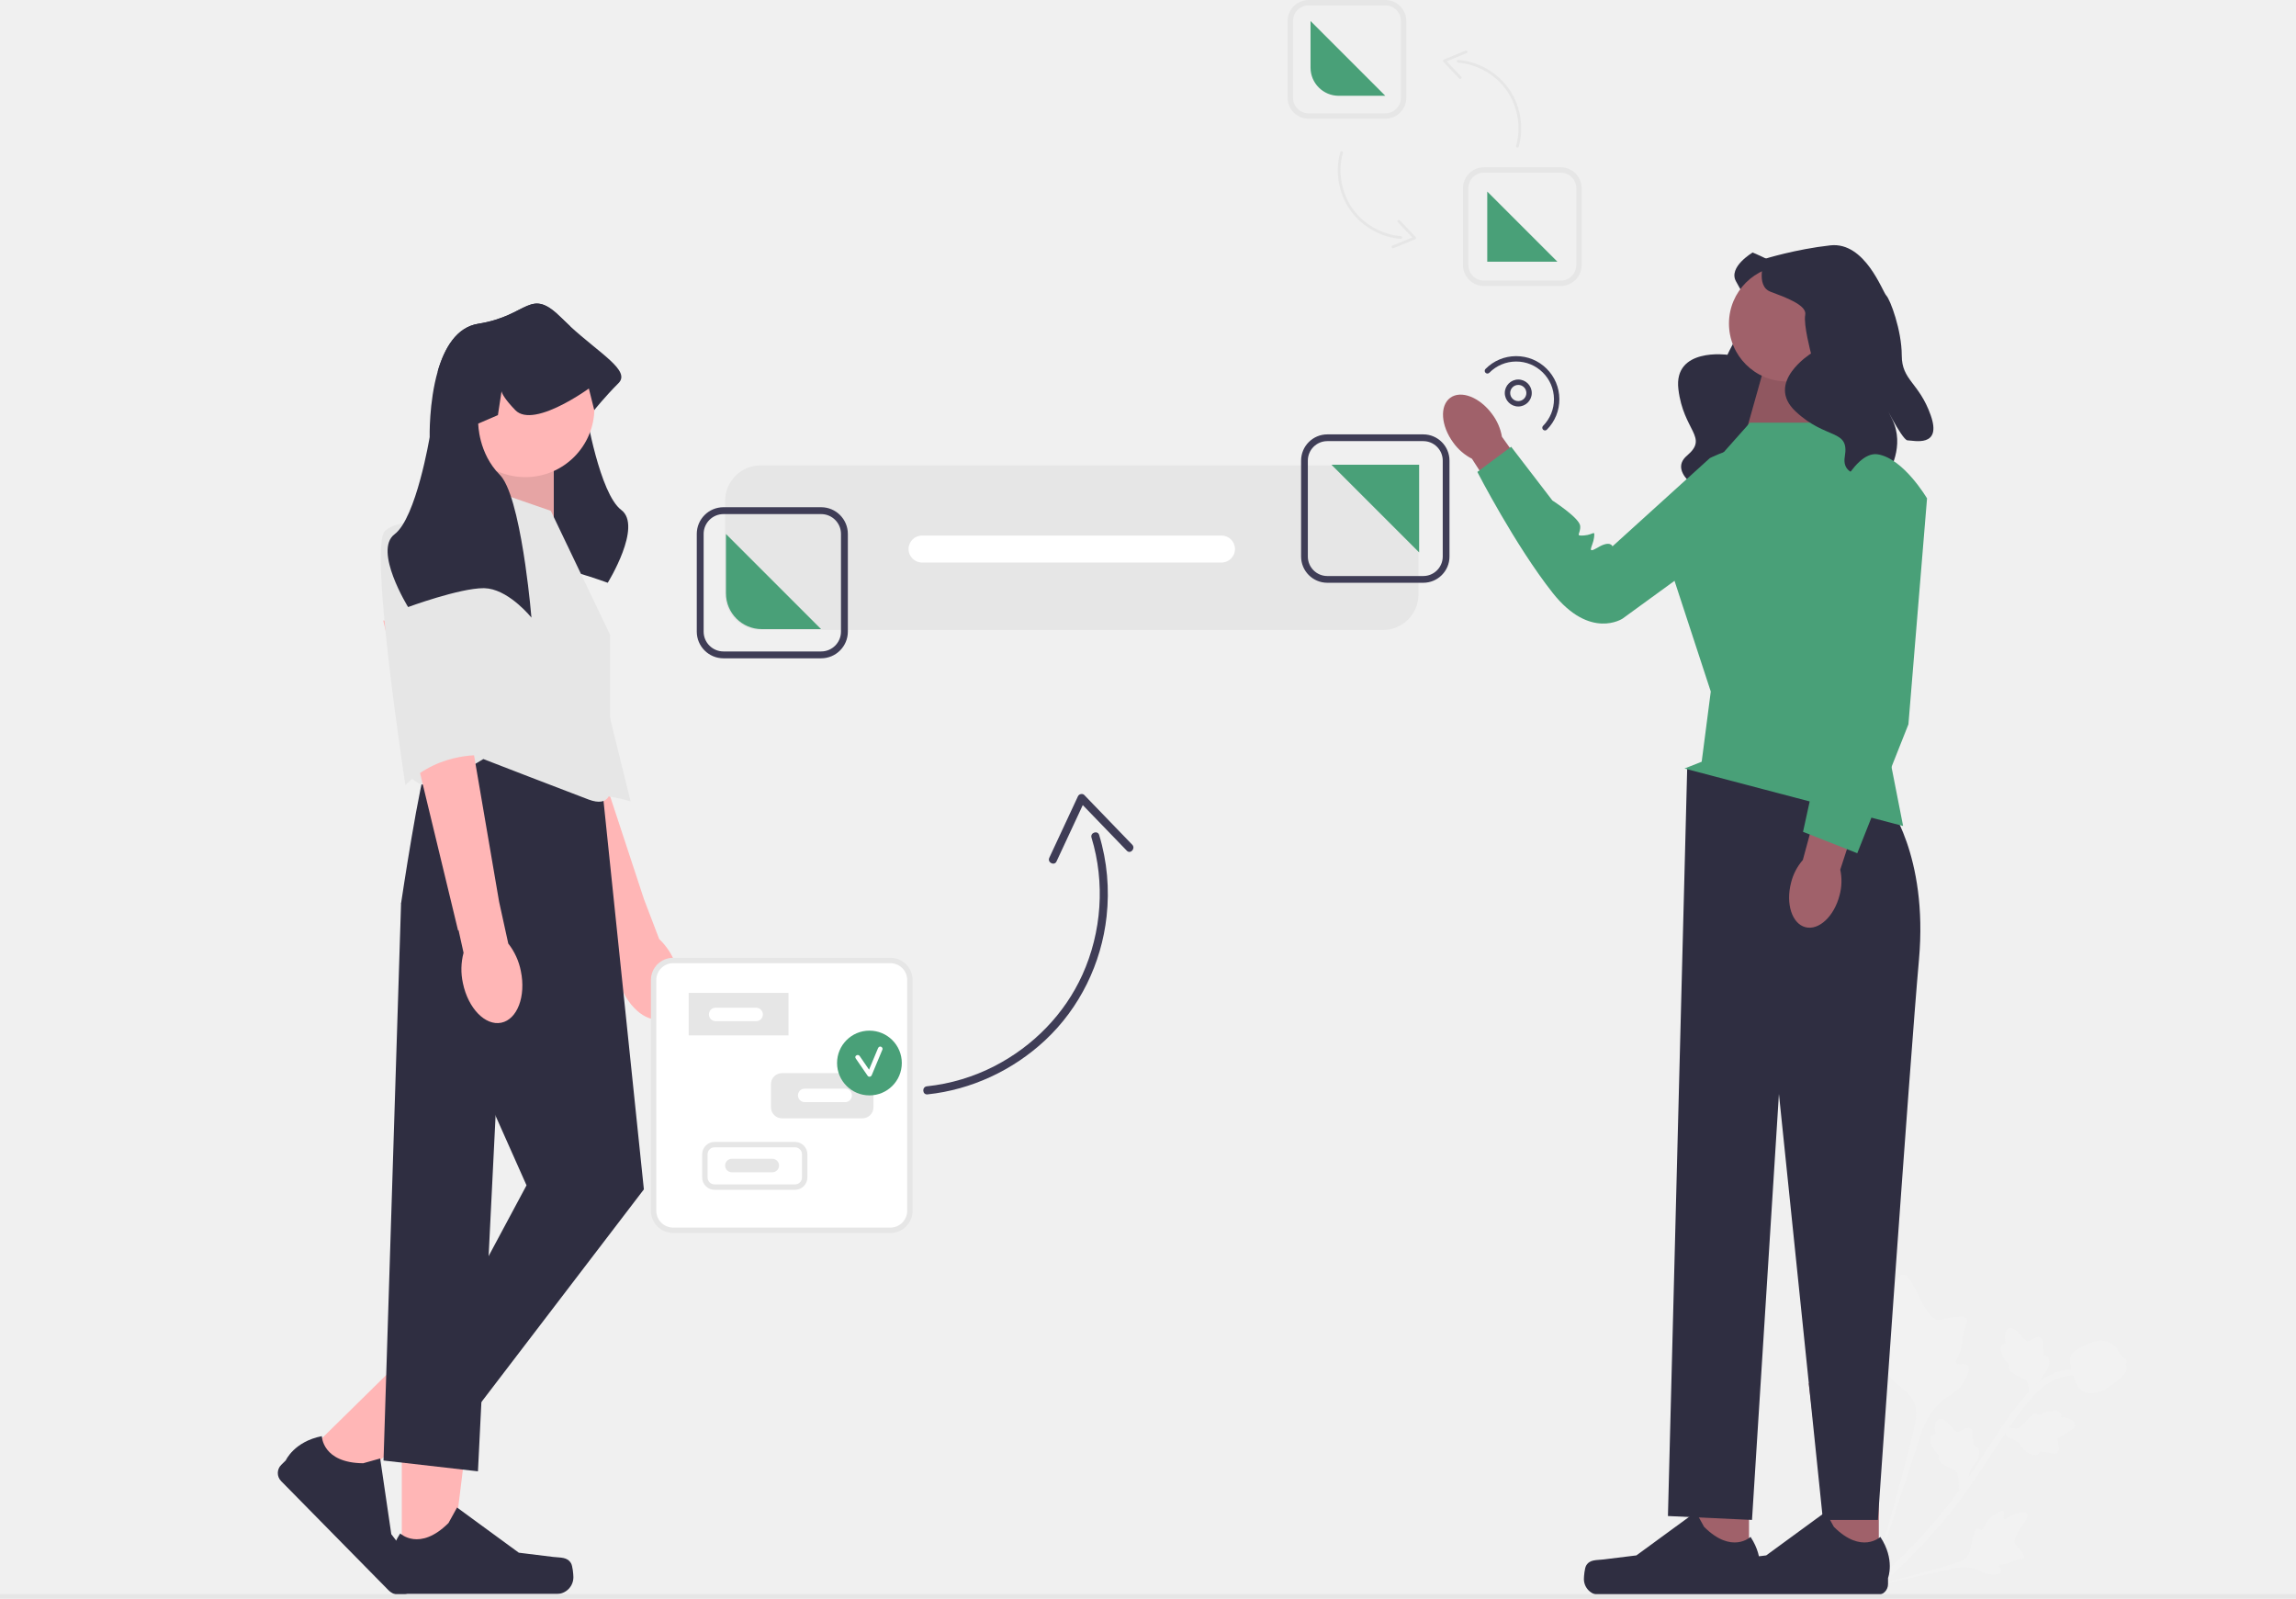
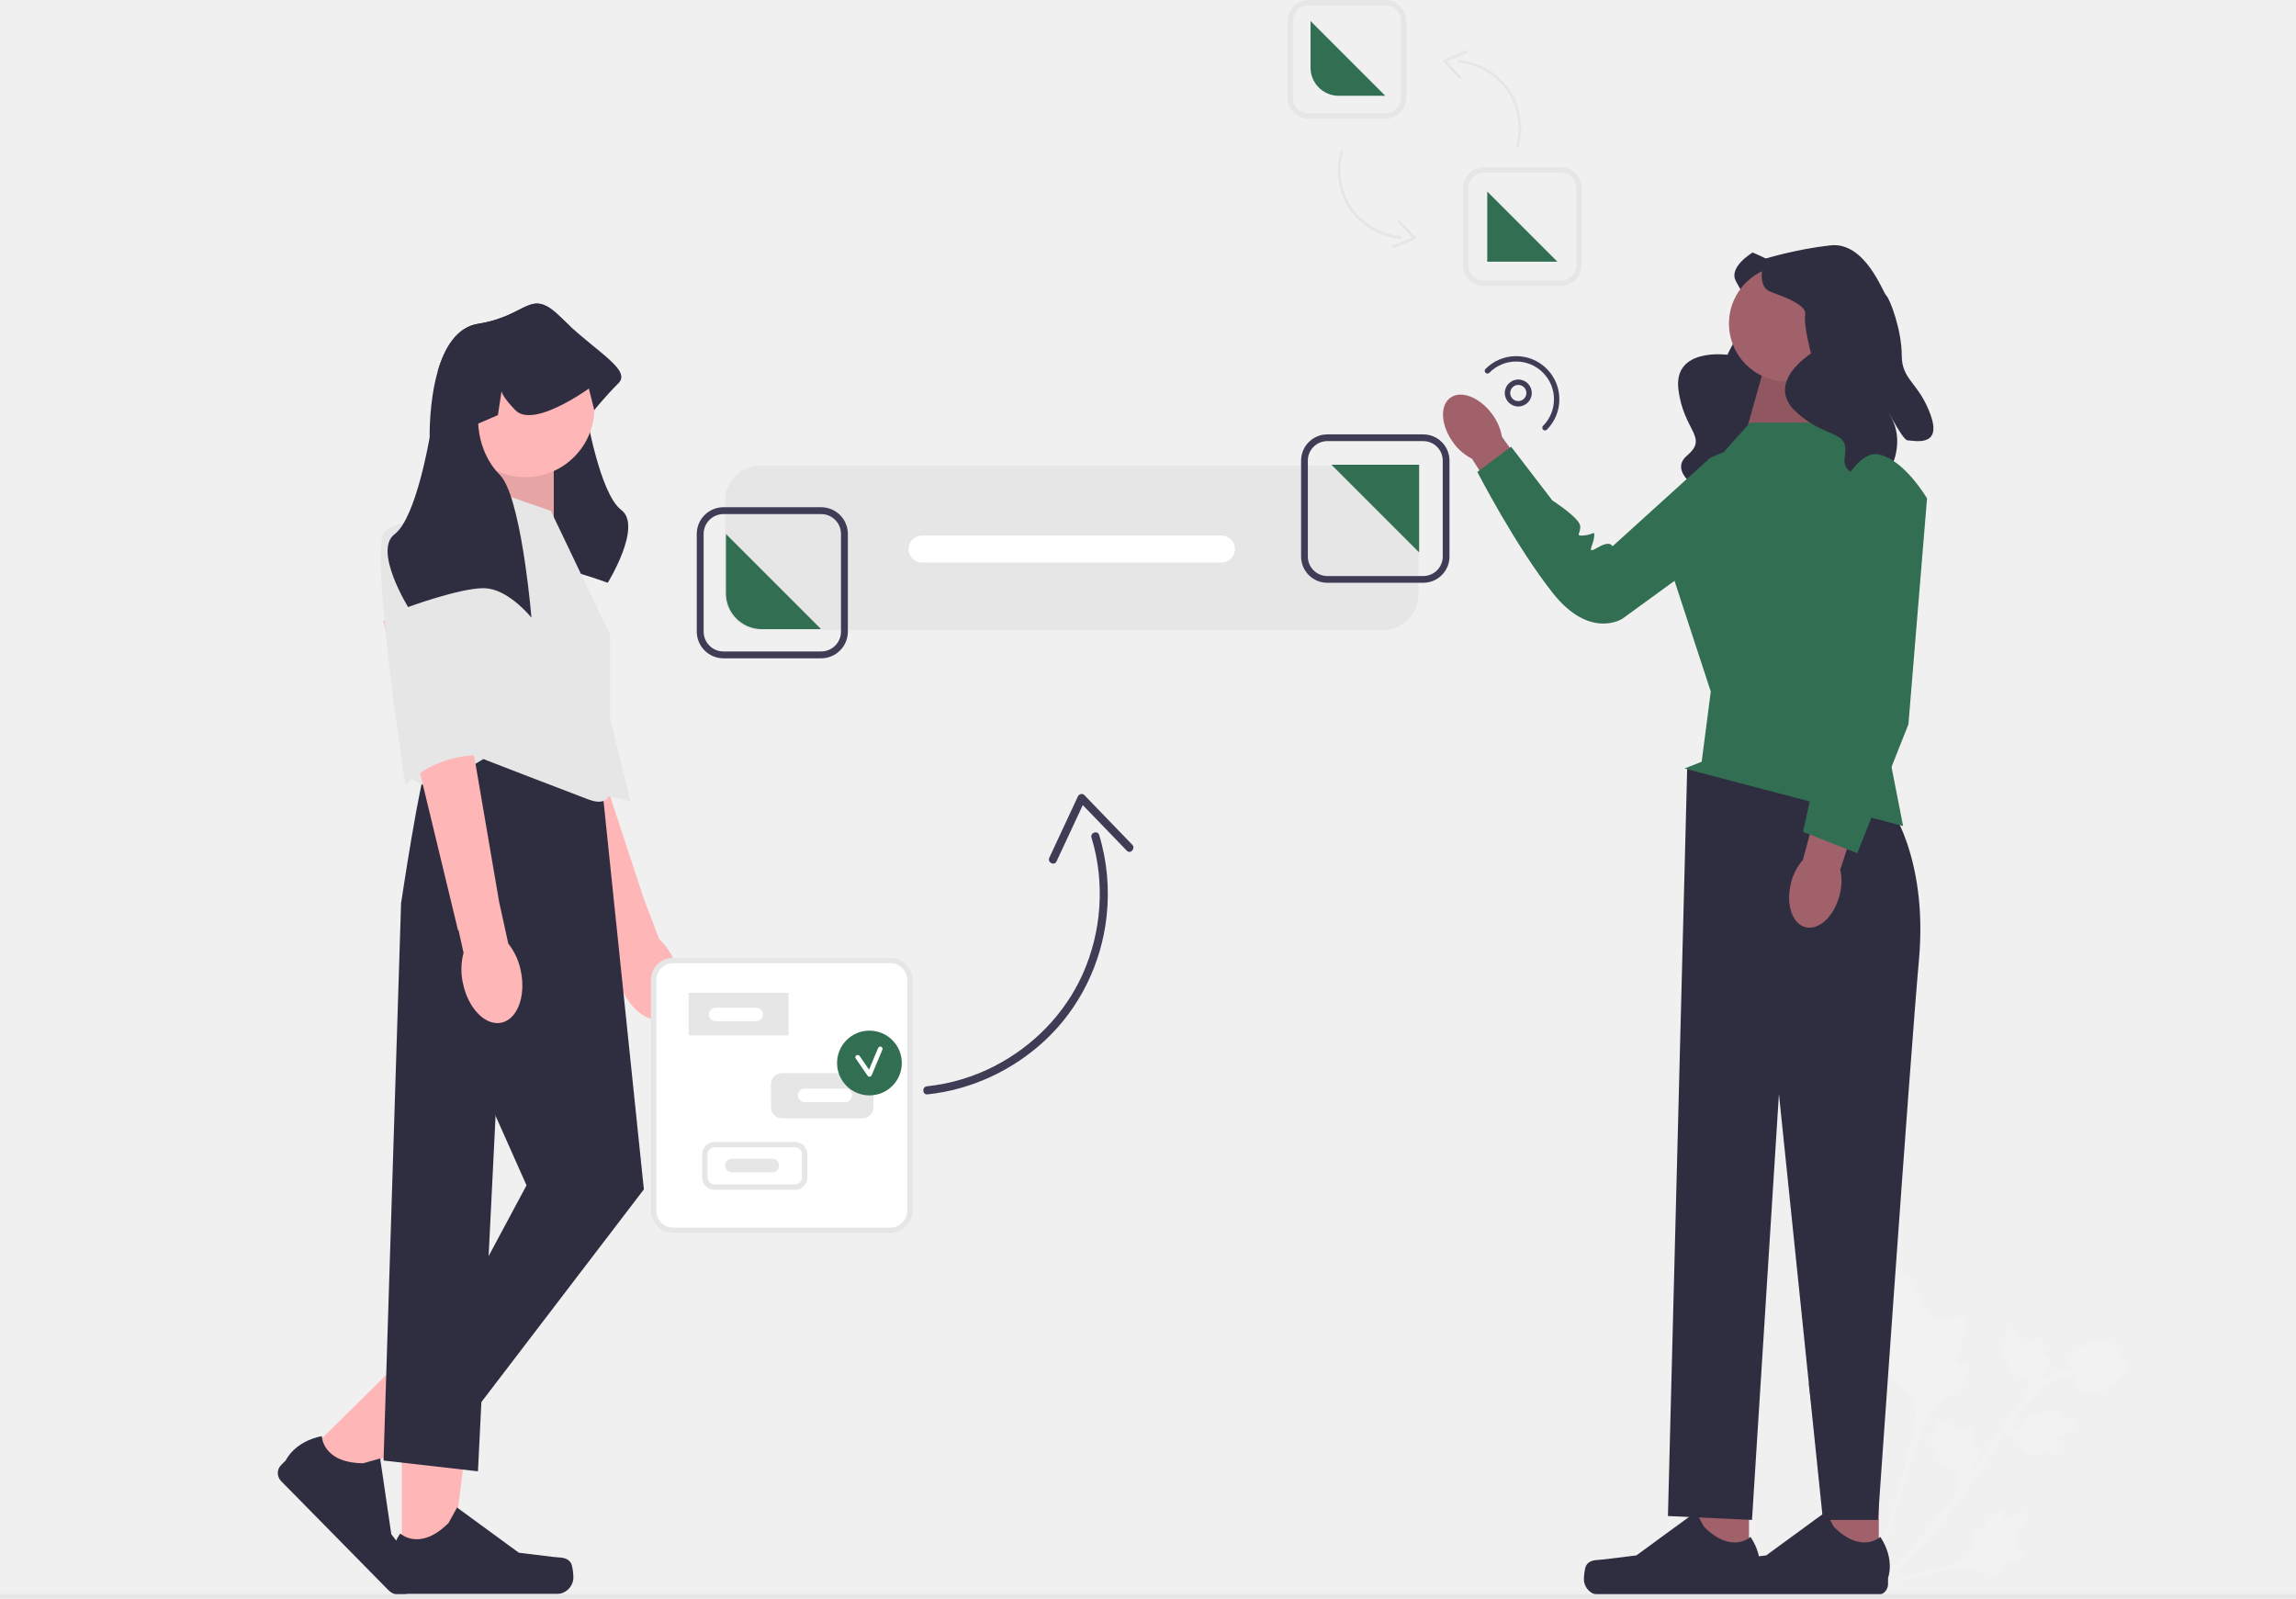
<svg xmlns="http://www.w3.org/2000/svg" width="851.034" height="592.528" viewBox="0 0 851.034 592.528">
  <path d="M225.265,216s-19-7-28-7c-.86,0-1.71,.1-2.56,.28-5.76,1.22-11.06,6.17-13.6,8.87-.99,1.06-1.56,1.77-1.56,1.77,0,0,.06-.69,.18-1.9,.59-6.36,2.77-27.23,6.68-40.59,1.4-4.77,3.01-8.58,4.86-10.43,4.31-4.32,6.3-9.5,7.22-13.36,.78-3.31,.78-5.64,.78-5.64l-7.29-3.14-1.35-8.82c-.24,1.04-1.35,3.07-5.08,6.96-.32,.33-.67,.61-1.04,.85-5.38,3.38-16.35-2.5-22.26-6.2,2.46-8.55,6.92-16.37,15.02-17.65,19-3,19-14,31-2,.99,.99,1.99,1.94,2.99,2.86,3.84,7.34,5.24,17.18,5.74,24.02,.36,4.79,.27,8.12,.27,8.12,0,0,5,30,13,36s-5,27-5,27Z" fill="#2f2e41" />
  <polygon points="188.265 168 174.753 187.819 205.265 196 205.265 168 188.265 168" fill="#ffb6b6" />
  <polygon points="188.265 168 174.753 187.819 205.265 196 205.265 168 188.265 168" opacity=".1" />
  <g>
    <path d="M696.217,484.943c1.451-.576,3.298,2.667,4.544,2.09,1.242-.575-.161-3.996,.975-8.458,.205-.805,1.496-5.876,3.619-6.108,4.025-.441,7.5,16.889,13.514,16.741,1.32-.032,2.902-.91,7.006-1.15,1.633-.095,2.519-.023,2.981,.561,.654,.829-.119,1.964-.898,4.769-1.167,4.207-.247,4.61-1.459,7.749-.9,2.331-1.88,3.333-1.382,4.061,.705,1.029,3.122-.314,4.173,.786,1.073,1.122-.001,4.029-1.122,5.961-2.105,3.625-4.988,4.862-7.42,6.627-2.643,1.918-5.987,5.356-8.43,11.992l-19.553,59.691c3.753-12.448,13.476-47.01,16.573-60.252,.894-3.823,1.685-7.79-.364-11.179-1.973-3.263-6.34-5.597-10.351-10.59-.468-.583-1.752-2.223-1.227-3.317,.434-.905,1.708-.613,2.125-1.452,.56-1.125-1.278-2.564-2.679-5.442-.988-2.03-1.256-3.744-1.487-5.218-.07-.444-1.069-7.095,.863-7.862l0,0Z" fill="#f2f2f2" />
    <path d="M742.589,560.129c.701,.546-.357,2.388,.285,2.833,.641,.443,1.915-1.232,4.432-1.962,.454-.132,3.315-.961,4.042,.014,1.378,1.848-6.125,8.554-4.317,11.463,.397,.638,1.284,1.162,2.586,3.107,.518,.774,.738,1.23,.585,1.625-.218,.56-.998,.508-2.6,.935-2.402,.641-2.334,1.209-4.224,1.52-1.404,.231-2.178,.039-2.392,.493-.302,.643,1.055,1.442,.818,2.275-.241,.85-1.978,1.162-3.25,1.169-2.386,.013-3.826-1.045-5.394-1.73-1.704-.744-4.356-1.393-8.318-.677l-34.938,7.626c7.193-1.75,26.961-6.95,34.354-9.251,2.134-.664,4.309-1.421,5.382-3.404,1.032-1.91,.918-4.727,2.211-8.136,.151-.398,.586-1.501,1.274-1.559,.569-.048,.794,.661,1.326,.624,.714-.05,.889-1.367,1.898-2.885,.711-1.07,1.475-1.697,2.132-2.235,.198-.162,3.174-2.572,4.107-1.845l-0,0Z" fill="#f2f2f2" />
    <path d="M726.124,552.442l3.345-3.456,.028-.436c.128-2.018,.672-3.666,1.616-4.899,.15-.196,.31-.385,.473-.577,.646-.761,1.449-1.707,1.821-3.245,.206-.859,.54-2.957-.812-3.71-.361-.206-.724-.247-1.046-.216,.006-.065,.012-.131,.019-.201,.067-.867-.041-1.344-.145-1.804-.08-.353-.163-.718-.177-1.44-.006-.317,.004-.583,.012-.807,.024-.678,.017-1.515-.712-2.063-.799-.559-1.695-.233-2.289-.018-1.059,.384-1.694,.759-2.116,1.008-.154,.091-.327,.193-.393,.216-.531,.173-2.286-1.728-2.951-2.439-1.489-1.605-2.777-2.993-4.218-2.386-1.032,.434-1.495,1.703-1.41,3.877,.027,.677,.152,1.272,.288,1.768-.394-.047-.825,.013-1.222,.325h0c-.938,.739-.86,2.267,.23,4.543,.269,.567,.634,1.327,1.359,2.117,.341,.372,.683,.662,.979,.905-.129,.18-.235,.402-.279,.68-.131,.817,.309,1.595,1.343,2.288,1.125,.778,2.175,1.26,3.1,1.686,.807,.373,1.501,.696,1.941,1.085,.807,.734,.938,1.935,1.026,3.429l.189,3.771,0,0Z" fill="#f2f2f2" />
    <path d="M741.553,528.4l2.494,4.112,.415,.138c1.92,.636,3.376,1.58,4.329,2.805,.152,.195,.293,.398,.438,.604,.572,.818,1.283,1.835,2.677,2.584,.779,.417,2.723,1.272,3.794,.155,.291-.297,.422-.637,.474-.957,.061,.023,.123,.045,.19,.069,.821,.285,1.31,.301,1.781,.317,.362,.012,.736,.024,1.438,.194,.308,.074,.563,.152,.777,.217,.65,.195,1.461,.401,2.176-.165,.743-.631,.655-1.581,.598-2.209-.103-1.122-.304-1.831-.439-2.302-.049-.172-.104-.366-.109-.435-.033-.557,2.251-1.773,3.108-2.236,1.93-1.033,3.6-1.927,3.378-3.475-.158-1.108-1.268-1.878-3.393-2.347-.662-.146-1.269-.176-1.783-.17,.146-.369,.197-.801-.004-1.264h0c-.477-1.095-1.975-1.407-4.453-.93-.617,.117-1.444,.277-2.392,.777-.446,.236-.813,.493-1.124,.718-.142-.171-.329-.329-.587-.442-.757-.334-1.621-.105-2.554,.719-1.038,.891-1.77,1.784-2.417,2.571-.565,.686-1.054,1.276-1.542,1.602-.914,.594-2.109,.417-3.577,.123l-3.695-.773,0,0Z" fill="#f2f2f2" />
    <path d="M752.126,518.774l3.345-3.456,.028-.436c.128-2.018,.672-3.666,1.616-4.899,.15-.196,.31-.385,.473-.577,.646-.761,1.449-1.707,1.821-3.245,.206-.859,.54-2.957-.812-3.71-.361-.206-.724-.247-1.046-.216,.006-.065,.012-.131,.019-.201,.067-.867-.041-1.344-.145-1.804-.08-.353-.163-.718-.177-1.44-.006-.317,.004-.583,.012-.807,.024-.678,.017-1.515-.712-2.063-.799-.559-1.695-.233-2.289-.018-1.059,.384-1.694,.759-2.116,1.008-.154,.091-.327,.193-.393,.216-.531,.173-2.286-1.728-2.951-2.439-1.489-1.605-2.777-2.993-4.218-2.386-1.032,.434-1.495,1.703-1.41,3.877,.027,.677,.152,1.272,.288,1.768-.394-.047-.825,.013-1.222,.325h0c-.938,.739-.86,2.267,.23,4.543,.269,.567,.634,1.327,1.359,2.117,.341,.372,.683,.662,.979,.905-.129,.18-.235,.402-.279,.68-.131,.817,.309,1.595,1.343,2.288,1.125,.778,2.175,1.26,3.1,1.686,.807,.373,1.501,.696,1.941,1.085,.807,.734,.938,1.935,1.026,3.429l.189,3.771,0,0Z" fill="#f2f2f2" />
    <path d="M691.546,589.215l1.176,.115,.899-.767-.899,.767,.842,.82c.081-.075,.284-.233,.598-.483,1.72-1.372,6.957-5.545,14.269-12.839,5.105-5.092,10.013-10.589,14.592-16.34,4.586-5.761,7.717-10.385,10.234-14.101,1.898-2.803,3.662-5.506,5.378-8.14,4.588-7.036,8.923-13.682,14.647-20.325,1.277-1.484,3.937-4.571,8.465-6.544,2.626-1.144,5.492-1.748,8.517-1.791l-.034-2.365c-3.341,.05-6.514,.72-9.43,1.991-5.02,2.188-7.918,5.552-9.311,7.168-5.825,6.761-10.201,13.471-14.833,20.575-1.711,2.624-3.467,5.316-5.357,8.107-2.494,3.682-5.598,8.266-10.125,13.952-4.523,5.683-9.372,11.113-14.412,16.141-7.221,7.202-12.38,11.312-14.075,12.663-.904,.722-1.094,.873-1.143,1.397l0-0Z" fill="#f2f2f2" />
    <path d="M771.4,515.206c.077,.059,.156,.117,.239,.173,1.659,1.144,3.87,1.33,6.573,.553,1.269-.367,2.329-1.086,4.441-2.519,.326-.22,1.961-1.355,3.845-3.198,1.232-1.204,1.644-1.787,1.761-2.492,.132-.785-.049-1.543-.388-2.222,.162-.161,.285-.36,.353-.608,.284-1.026-.643-1.578-1.14-1.883-.255-.15-.574-.335-.873-.593-.473-.403-.624-.753-.855-1.281-.22-.506-.495-1.134-1.089-1.824-1.168-1.365-2.639-1.872-3.123-2.039-2.544-.888-4.755-.086-7.316,.844-.512,.188-2.329,.907-4.259,2.327-1.392,1.025-1.79,1.65-2.013,2.172-.46,1.071-.311,2.002,.197,4.197,.528,2.295,.795,3.445,1.138,4.285,.801,1.951,1.304,3.177,2.51,4.108l-0,0Z" fill="#f2f2f2" />
  </g>
  <g>
    <g>
      <polygon points="696.398 580.664 678.78 580.663 670.399 512.706 696.402 512.708 696.398 580.664" fill="#a0616a" />
      <path d="M636.036,580.265h0c-.549,.924-.838,3.906-.838,4.98h0c0,3.302,2.677,5.98,5.98,5.98h54.562c2.253,0,4.079-1.826,4.079-4.079v-2.272s2.699-6.827-2.858-15.242c0,0-6.907,6.589-17.227-3.731l-3.043-5.513-22.03,16.111-12.211,1.503c-2.671,.329-5.04-.051-6.414,2.263h-0Z" fill="#2f2e41" />
    </g>
    <g>
      <polygon points="648.289 580.664 630.671 580.663 622.289 512.706 648.292 512.708 648.289 580.664" fill="#a0616a" />
      <path d="M587.927,580.265h0c-.549,.924-.838,3.906-.838,4.98h0c0,3.302,2.677,5.98,5.98,5.98h54.562c2.253,0,4.079-1.826,4.079-4.079v-2.272s2.699-6.827-2.858-15.242c0,0-6.907,6.589-17.227-3.731l-3.043-5.513-22.03,16.111-12.211,1.503c-2.671,.329-5.04-.051-6.414,2.263h-0Z" fill="#2f2e41" />
    </g>
    <path d="M649.641,93.591s-9.176,5.381-6.167,10.703c3.009,5.322,7.205,12.571,4.359,14.854-2.846,2.283-7.545,12.349-7.545,12.349,0,0-20.057-2.801-18.174,12.779,1.883,15.58,11.306,17.704,3.229,24.558-8.076,6.854,8.394,15.052,8.394,15.052,0,0,11.37-3.543,13.964-14.439,2.594-10.896-2.312,8.331-.667,9.71,1.646,1.379,8.035,10.466,12.556-1.616,4.521-12.082,.044-16.766,6.018-23.897,5.974-7.131,10.036-18.664,9.858-20.68-.178-2.016,6.834-20.413-3.959-27.588-10.792-7.175-21.866-11.785-21.866-11.785Z" fill="#2f2e41" />
    <polygon points="653.856 136.374 647.361 159.459 683.007 159.459 671.269 131.015 653.856 136.374" fill="#a0616a" />
    <polygon points="653.856 136.374 647.361 159.459 683.007 159.459 671.269 131.015 653.856 136.374" opacity=".1" />
    <path d="M699.522,297.5s15.227,19.38,11.766,58.139c-3.461,38.759-15.227,207.712-15.227,207.712h-20.374l-16.309-157.879-9.981,157.879-31.16-1.443,7.133-277.056,74.152,12.649Z" fill="#2f2e41" />
    <g>
      <path id="uuid-15dc6cf4-99a2-4708-8e21-b6a3347dd403-31" d="M538.661,164.046c-4.591-6.249-5.088-13.684-1.11-16.605,3.978-2.921,10.922-.223,15.514,6.03,1.868,2.472,3.118,5.356,3.643,8.41l19.118,26.725-12.732,8.704-17.495-27.27c-2.758-1.415-5.137-3.471-6.938-5.994Z" fill="#a0616a" />
-       <path d="M655.645,189.84l-54.198,39.424s-12.026,8.092-25.935-9.517c-13.909-17.609-27.921-44.825-27.921-44.825l12.536-9.331,15.28,19.912s10.089,6.472,10.308,9.46-2.128,3.761,1.458,3.499,4.039-2.283,3.667,.841c-.372,3.124-3.142,6.331,1.465,3.59s5.379-.394,5.379-.394l36.064-32.687s21.414-11.183,24.258,3.03c2.844,14.213-2.36,16.998-2.36,16.998Z" fill="#49a078" />
+       <path d="M655.645,189.84l-54.198,39.424s-12.026,8.092-25.935-9.517c-13.909-17.609-27.921-44.825-27.921-44.825l12.536-9.331,15.28,19.912s10.089,6.472,10.308,9.46-2.128,3.761,1.458,3.499,4.039-2.283,3.667,.841c-.372,3.124-3.142,6.331,1.465,3.59s5.379-.394,5.379-.394l36.064-32.687s21.414-11.183,24.258,3.03c2.844,14.213-2.36,16.998-2.36,16.998Z" fill="#326E52" />
    </g>
-     <polygon points="648.651 156.652 680.396 156.652 709.558 202.332 697.446 265.662 705.405 306.151 624.371 284.851 630.746 282.327 634.116 256.318 619.582 211.935 632.04 175.339 648.651 156.652" fill="#49a078" />
+     <polygon points="648.651 156.652 680.396 156.652 709.558 202.332 697.446 265.662 705.405 306.151 624.371 284.851 630.746 282.327 634.116 256.318 619.582 211.935 632.04 175.339 648.651 156.652" fill="#326E52" />
    <path d="M683.792,119.924c0,11.856-9.611,21.467-21.467,21.467-11.856,0-21.467-9.611-21.467-21.467,0-11.856,9.611-21.467,21.467-21.467,11.856,0,21.467,9.611,21.467,21.467Z" fill="#a0616a" />
    <path d="M654.096,95.952s-3.578,10.018,2.147,12.165c5.725,2.147,13.596,5.009,12.88,8.587s2.147,14.311,2.147,14.311c0,0-17.174,10.733-5.725,21.467,11.449,10.733,20.036,6.311,18.247,16.751-1.789,10.441,16.1,6.147,16.1,6.147,0,0,6.44-10.018,1.431-20.036-5.009-10.018,3.578,7.871,5.725,7.871s12.88,2.862,8.587-9.302-10.733-12.88-10.733-22.183c0-9.302-4.293-20.751-5.725-22.183-1.431-1.431-7.871-20.036-20.751-18.605s-24.329,5.009-24.329,5.009Z" fill="#2f2e41" />
    <g>
      <path id="uuid-800338dd-1caa-42bd-b73f-d0ae9c40b57c-32" d="M681.846,331.85c-2.014,7.805-7.673,13.092-12.64,11.81-4.967-1.282-7.359-8.648-5.344-16.455,.762-3.13,2.263-6.031,4.377-8.462l8.95-32.961,15.378,4.53-10.456,32.013c.674,3.151,.583,6.418-.265,9.526Z" fill="#a0616a" />
-       <path d="M677.768,190.403s8.71-23.539,18.257-22.006c9.546,1.533,18.25,16.329,18.25,16.329l-6.901,83.734-18.956,47.784-20.107-7.927,10.444-47.754-.987-70.158Z" fill="#49a078" />
+       <path d="M677.768,190.403s8.71-23.539,18.257-22.006c9.546,1.533,18.25,16.329,18.25,16.329l-6.901,83.734-18.956,47.784-20.107-7.927,10.444-47.754-.987-70.158Z" fill="#326E52" />
    </g>
  </g>
  <g>
    <polygon points="148.927 579.83 167.238 579.828 175.948 509.201 148.924 509.203 148.927 579.83" fill="#ffb6b6" />
    <path d="M211.662,579.415h0c.57,.96,.871,4.059,.871,5.176h0c0,3.432-2.782,6.215-6.215,6.215h-56.706c-2.341,0-4.24-1.898-4.24-4.24v-2.361s-2.805-7.096,2.97-15.841c0,0,7.178,6.848,17.904-3.878l3.163-5.73,22.895,16.744,12.691,1.562c2.776,.342,5.238-.053,6.666,2.352h0Z" fill="#2f2e41" />
  </g>
  <g>
    <polygon points="111.532 540.76 124.374 553.811 180.83 510.489 161.876 491.226 111.532 540.76" fill="#ffb6b6" />
    <path d="M155.824,585.189h0c-.285,1.08-2.283,3.468-3.079,4.251h0c-2.447,2.407-6.381,2.375-8.789-.072l-39.768-40.423c-1.642-1.669-1.62-4.353,.049-5.996l1.683-1.656s3.091-6.976,13.376-8.992c0,0,.152,9.919,15.32,10.043l6.303-1.764,4.12,28.064,7.786,10.142c1.704,2.219,3.711,3.697,2.998,6.402l0,0Z" fill="#2f2e41" />
  </g>
  <g>
    <path d="M225.202,346.001l-44.409-109.485,24.834-3.713,33.069,100.475,5.641,14.791c2.768,2.61,4.872,5.844,6.134,9.434,3.282,8.94,1.331,17.877-4.356,19.965-5.687,2.088-12.957-3.464-16.237-12.401-1.36-3.554-1.849-7.383-1.426-11.165l-3.059-7.975-.19,.076Z" fill="#ffb6b6" />
    <path d="M211.104,205.189l22.642,91.878s-24.522-8.467-35.456,6.313c0,0-24.915-93.56-19.869-100.382,5.047-6.821,30.048-8.673,32.526,1.136" fill="#e6e6e6" />
  </g>
  <path d="M222.659,286.836l16,154-68,89-17-13,41.5-77.5-46.5-104.5s7-47,10-53c3-6,64,5,64,5Z" fill="#2f2e41" />
  <polygon points="157.659 325.836 148.659 334.836 142.159 541.336 177.159 545.336 185.409 378.895 157.659 325.836" fill="#2f2e41" />
  <path d="M178.159,180.336l26,9,22,46v57.764s0,6.236-8,3.236c-8-3-39-15-39-15,0,0-19,12-24,9-5-3-5-4.906-5-8.953,0-4.047-5.5-40.547-5.5-40.547l18-46,15.5-14.5Z" fill="#e6e6e6" />
  <path d="M169.779,344.849l-27.73-114.849h25.11l17.846,104.26,3.391,15.463c2.352,2.99,3.954,6.501,4.671,10.237,1.924,9.327-1.327,17.877-7.261,19.101-5.934,1.224-12.302-5.342-14.224-14.666-.82-3.716-.737-7.575,.241-11.253l-1.846-8.34-.199,.047Z" fill="#ffb6b6" />
  <path d="M174.659,203.836l5.606,76.164s-17-2-30,11c0,0-13.606-88.164-7.606-94.164,6-6,31-4.134,32,5.933" fill="#e6e6e6" />
  <path d="M512.612,233.5h-230.693c-7.253,0-13.153-5.9-13.153-13.153v-34.693c0-7.253,5.9-13.153,13.153-13.153h243.847v47.847c0,7.253-5.9,13.153-13.153,13.153Z" fill="#e6e6e6" />
  <path d="M572.664,159.542c-.254,0-.508-.096-.703-.289-.393-.388-.397-1.021-.009-1.414,2.628-2.66,4.063-6.185,4.041-9.924-.022-3.74-1.5-7.247-4.16-9.875-2.64-2.608-6.13-4.042-9.838-4.042-.029,0-.058,0-.086,0-3.74,.022-7.247,1.5-9.875,4.16-.389,.394-1.021,.396-1.414,.009-.393-.388-.397-1.021-.009-1.414,3.004-3.041,7.012-4.729,11.285-4.754,.033-0,.066-0,.099-0,4.237,0,8.226,1.638,11.243,4.619,3.04,3.004,4.729,7.012,4.754,11.285,.026,4.274-1.614,8.302-4.618,11.342-.196,.198-.454,.297-.711,.297Z" fill="#3f3d56" />
  <path d="M452.765,208.5h-111c-2.757,0-5-2.243-5-5s2.243-5,5-5h111c2.757,0,5,2.243,5,5s-2.243,5-5,5Z" fill="#fff" />
  <path d="M562.765,150.665c-2.757,0-5-2.243-5-5s2.243-5,5-5,5,2.243,5,5-2.243,5-5,5Zm0-8c-1.654,0-3,1.346-3,3s1.346,3,3,3,3-1.346,3-3-1.346-3-3-3Z" fill="#3f3d56" />
  <rect x="242.265" y="356" width="95" height="100" rx="7.252" ry="7.252" fill="#fff" />
  <path d="M330.013,457h-80.496c-4.55,0-8.252-3.702-8.252-8.252v-85.496c0-4.55,3.702-8.252,8.252-8.252h80.496c4.55,0,8.252,3.702,8.252,8.252v85.496c0,4.55-3.702,8.252-8.252,8.252Zm-80.496-100c-3.447,0-6.252,2.805-6.252,6.252v85.496c0,3.447,2.805,6.252,6.252,6.252h80.496c3.447,0,6.252-2.805,6.252-6.252v-85.496c0-3.447-2.805-6.252-6.252-6.252h-80.496Z" fill="#e6e6e6" />
  <rect x="255.265" y="368" width="37" height="15.759" fill="#e6e6e6" />
  <path d="M319.665,414.5h-29.8c-2.261,0-4.1-1.84-4.1-4.101v-8.559c0-2.261,1.839-4.1,4.1-4.1h29.8c2.261,0,4.1,1.839,4.1,4.1v8.559c0,2.261-1.839,4.101-4.1,4.101Z" fill="#e6e6e6" />
  <path d="M294.665,441h-29.8c-2.537,0-4.6-2.063-4.6-4.601v-8.559c0-2.536,2.063-4.6,4.6-4.6h29.8c2.537,0,4.6,2.063,4.6,4.6v8.559c0,2.537-2.063,4.601-4.6,4.601Zm-29.8-15.759c-1.434,0-2.6,1.166-2.6,2.6v8.559c0,1.434,1.167,2.601,2.6,2.601h29.8c1.434,0,2.6-1.167,2.6-2.601v-8.559c0-1.434-1.167-2.6-2.6-2.6h-29.8Z" fill="#e6e6e6" />
  <path d="M280.265,378.5h-15c-1.378,0-2.5-1.121-2.5-2.5s1.122-2.5,2.5-2.5h15c1.378,0,2.5,1.121,2.5,2.5s-1.122,2.5-2.5,2.5Z" fill="#fff" />
  <path d="M313.265,408.5h-15c-1.378,0-2.5-1.121-2.5-2.5s1.122-2.5,2.5-2.5h15c1.378,0,2.5,1.121,2.5,2.5s-1.122,2.5-2.5,2.5Z" fill="#fff" />
  <path d="M286.265,434.5h-15c-1.378,0-2.5-1.121-2.5-2.5s1.122-2.5,2.5-2.5h15c1.378,0,2.5,1.121,2.5,2.5s-1.122,2.5-2.5,2.5Z" fill="#e6e6e6" />
  <g>
    <path d="M343.776,405.627c16.294-1.715,31.747-8.951,43.694-20.131,12.785-11.964,20.785-28.426,22.697-45.804,1.116-10.143,.228-20.432-2.752-30.198-.564-1.847-3.404-.88-2.84,.968,5.075,16.628,3.789,35.01-3.38,50.837-6.618,14.609-18.263,26.449-32.477,33.793-7.819,4.04-16.398,6.62-25.148,7.541-1.913,.201-1.722,3.197,.206,2.994h0Z" fill="#3f3d56" />
    <path d="M391.609,319.286l10.633-22.817-2.338,.44,17.768,18.41c1.344,1.393,3.333-.855,1.999-2.237l-17.768-18.41c-.665-.689-1.95-.392-2.338,.44l-10.633,22.817c-.815,1.749,1.86,3.109,2.676,1.357h0Z" fill="#3f3d56" />
  </g>
  <g>
-     <circle cx="322.265" cy="394" r="12" fill="#49a078" />
+     <circle cx="322.265" cy="394" r="12" fill="#326E52" />
    <path d="M326.494,387.928c-.494-.136-.875,.17-1.054,.599-1.106,2.648-2.212,5.297-3.318,7.945-1.156-1.684-2.312-3.368-3.469-5.052-.621-.904-2.107-.047-1.48,.865,1.463,2.131,2.926,4.262,4.389,6.393,.448,.652,1.281,.479,1.567-.205,1.321-3.164,2.643-6.327,3.964-9.491,.178-.427-.193-.943-.599-1.054Z" fill="#fff" />
  </g>
  <rect id="uuid-fd87b38b-9a3a-463a-bd94-d3d374d132bf" y="590.845" width="851.034" height="1.683" fill="#e6e6e6" />
  <g>
    <path d="M304.374,244h-36.218c-5.454,0-9.891-4.437-9.891-9.891v-36.218c0-5.454,4.437-9.891,9.891-9.891h36.218c5.454,0,9.891,4.437,9.891,9.891v36.218c0,5.454-4.437,9.891-9.891,9.891Zm-36.218-53.455c-4.051,0-7.346,3.295-7.346,7.346v36.218c0,4.051,3.295,7.346,7.346,7.346h36.218c4.051,0,7.346-3.295,7.346-7.346v-36.218c0-4.051-3.295-7.346-7.346-7.346h-36.218Z" fill="#3f3d56" />
-     <path d="M304.347,233.182h-21.99c-7.319,0-13.274-5.955-13.274-13.274v-21.99l35.263,35.263Z" fill="#49a078" />
+     <path d="M304.347,233.182h-21.99c-7.319,0-13.274-5.955-13.274-13.274v-21.99l35.263,35.263Z" fill="#326E52" />
  </g>
  <g>
    <path d="M513.494,44h-28.457c-4.285,0-7.771-3.486-7.771-7.771V7.771c0-4.285,3.486-7.771,7.771-7.771h28.457c4.285,0,7.771,3.486,7.771,7.771v28.457c0,4.285-3.486,7.771-7.771,7.771ZM485.037,2c-3.183,0-5.771,2.589-5.771,5.771v28.457c0,3.183,2.589,5.771,5.771,5.771h28.457c3.183,0,5.771-2.589,5.771-5.771V7.771c0-3.183-2.589-5.771-5.771-5.771h-28.457Z" fill="#e6e6e6" />
-     <path d="M513.472,35.5h-17.278c-5.75,0-10.429-4.679-10.429-10.429V7.793l27.707,27.707Z" fill="#49a078" />
+     <path d="M513.472,35.5h-17.278c-5.75,0-10.429-4.679-10.429-10.429V7.793l27.707,27.707Z" fill="#326E52" />
  </g>
  <path d="M578.494,106h-28.457c-4.285,0-7.771-3.486-7.771-7.771v-28.457c0-4.285,3.486-7.771,7.771-7.771h28.457c4.285,0,7.771,3.486,7.771,7.771v28.457c0,4.285-3.486,7.771-7.771,7.771Zm-28.457-42c-3.183,0-5.771,2.589-5.771,5.771v28.457c0,3.183,2.589,5.771,5.771,5.771h28.457c3.183,0,5.771-2.589,5.771-5.771v-28.457c0-3.183-2.589-5.771-5.771-5.771h-28.457Z" fill="#e6e6e6" />
-   <polygon points="551.265 71 551.265 97 577.265 97 551.265 71" fill="#49a078" />
+   <polygon points="551.265 71 551.265 97 577.265 97 551.265 71" fill="#326E52" />
  <g>
    <path d="M482.265,206.286v-35.571c0-5.356,4.358-9.714,9.714-9.714h35.571c5.356,0,9.714,4.358,9.714,9.714v35.571c0,5.356-4.358,9.714-9.714,9.714h-35.571c-5.356,0-9.714-4.358-9.714-9.714Zm9.714-42.786c-3.978,0-7.214,3.236-7.214,7.214v35.571c0,3.978,3.236,7.214,7.214,7.214h35.571c3.978,0,7.214-3.236,7.214-7.214v-35.571c0-3.978-3.236-7.214-7.214-7.214h-35.571Z" fill="#3f3d56" />
-     <polygon points="493.515 172.25 526.015 172.25 526.015 204.75 493.515 172.25" fill="#49a078" />
+     <polygon points="493.515 172.25 526.015 172.25 526.015 204.75 493.515 172.25" fill="#326E52" />
  </g>
  <circle cx="194.729" cy="151.263" r="25.585" fill="#ffb6b6" />
  <path d="M229.265,142c-5,5-9,10-9,10l-2-8s-.46,.34-1.27,.88c-3.17,2.16-11.68,7.59-18.51,8.76-3.04,.52-5.74,.19-7.5-1.64-3.73-3.89-4.84-5.92-5.08-6.96l-1.35,8.82-7.29,3.14s0,10.98,8,19c.39,.39,.77,.87,1.14,1.43,3.82,5.76,6.56,19.86,8.3,31.85,1.54,10.66,2.28,19.64,2.28,19.64,0,0-7.57-9.48-15.88-10.77-.46-.07-.92-.12-1.38-.13-.15-.02-.31-.02-.46-.02-9,0-28,7-28,7,0,0-13-21-5-27s13-36,13-36c0,0-.33-12.84,2.98-24.35,2.46-8.55,6.92-16.37,15.02-17.65,19-3,19-14,31-2,.99,.99,1.99,1.94,2.99,2.86,11.18,10.28,22.6,16.55,18.01,21.14Z" fill="#2f2e41" />
  <g>
    <path d="M562.932,54.36c1.497-5.366,1.144-11.158-.896-16.335-2.182-5.54-6.386-10.13-11.641-12.91-3.067-1.623-6.431-2.63-9.892-2.91-.655-.053-.704,.966-.049,1.019,5.892,.477,11.544,3.184,15.65,7.432,3.791,3.921,6.077,9.085,6.619,14.498,.299,2.978,.041,6.013-.764,8.895-.176,.63,.795,.945,.972,.31h0Z" fill="#e6e6e6" />
    <path d="M541.621,28.429l-5.883-6.218-.154,.794,8.045-3.313c.609-.251,.147-1.161-.457-.912l-8.045,3.313c-.301,.124-.368,.567-.154,.794l5.883,6.218c.451,.477,1.216-.199,.764-.676h0Z" fill="#e6e6e6" />
  </g>
  <g>
    <path d="M496.782,56.395c-1.497,5.366-1.144,11.158,.896,16.335,2.182,5.54,6.386,10.13,11.641,12.91,3.067,1.623,6.431,2.63,9.892,2.91,.655,.053,.704-.966,.049-1.019-5.892-.477-11.544-3.184-15.65-7.432-3.791-3.921-6.077-9.085-6.619-14.498-.299-2.978-.041-6.013,.764-8.895,.176-.63-.795-.945-.972-.31h0Z" fill="#e6e6e6" />
    <path d="M518.093,82.326l5.883,6.218,.154-.794-8.045,3.313c-.609,.251-.147,1.161,.457,.912l8.045-3.313c.301-.124,.368-.567,.154-.794l-5.883-6.218c-.451-.477-1.216,.199-.764,.676h0Z" fill="#e6e6e6" />
  </g>
</svg>
